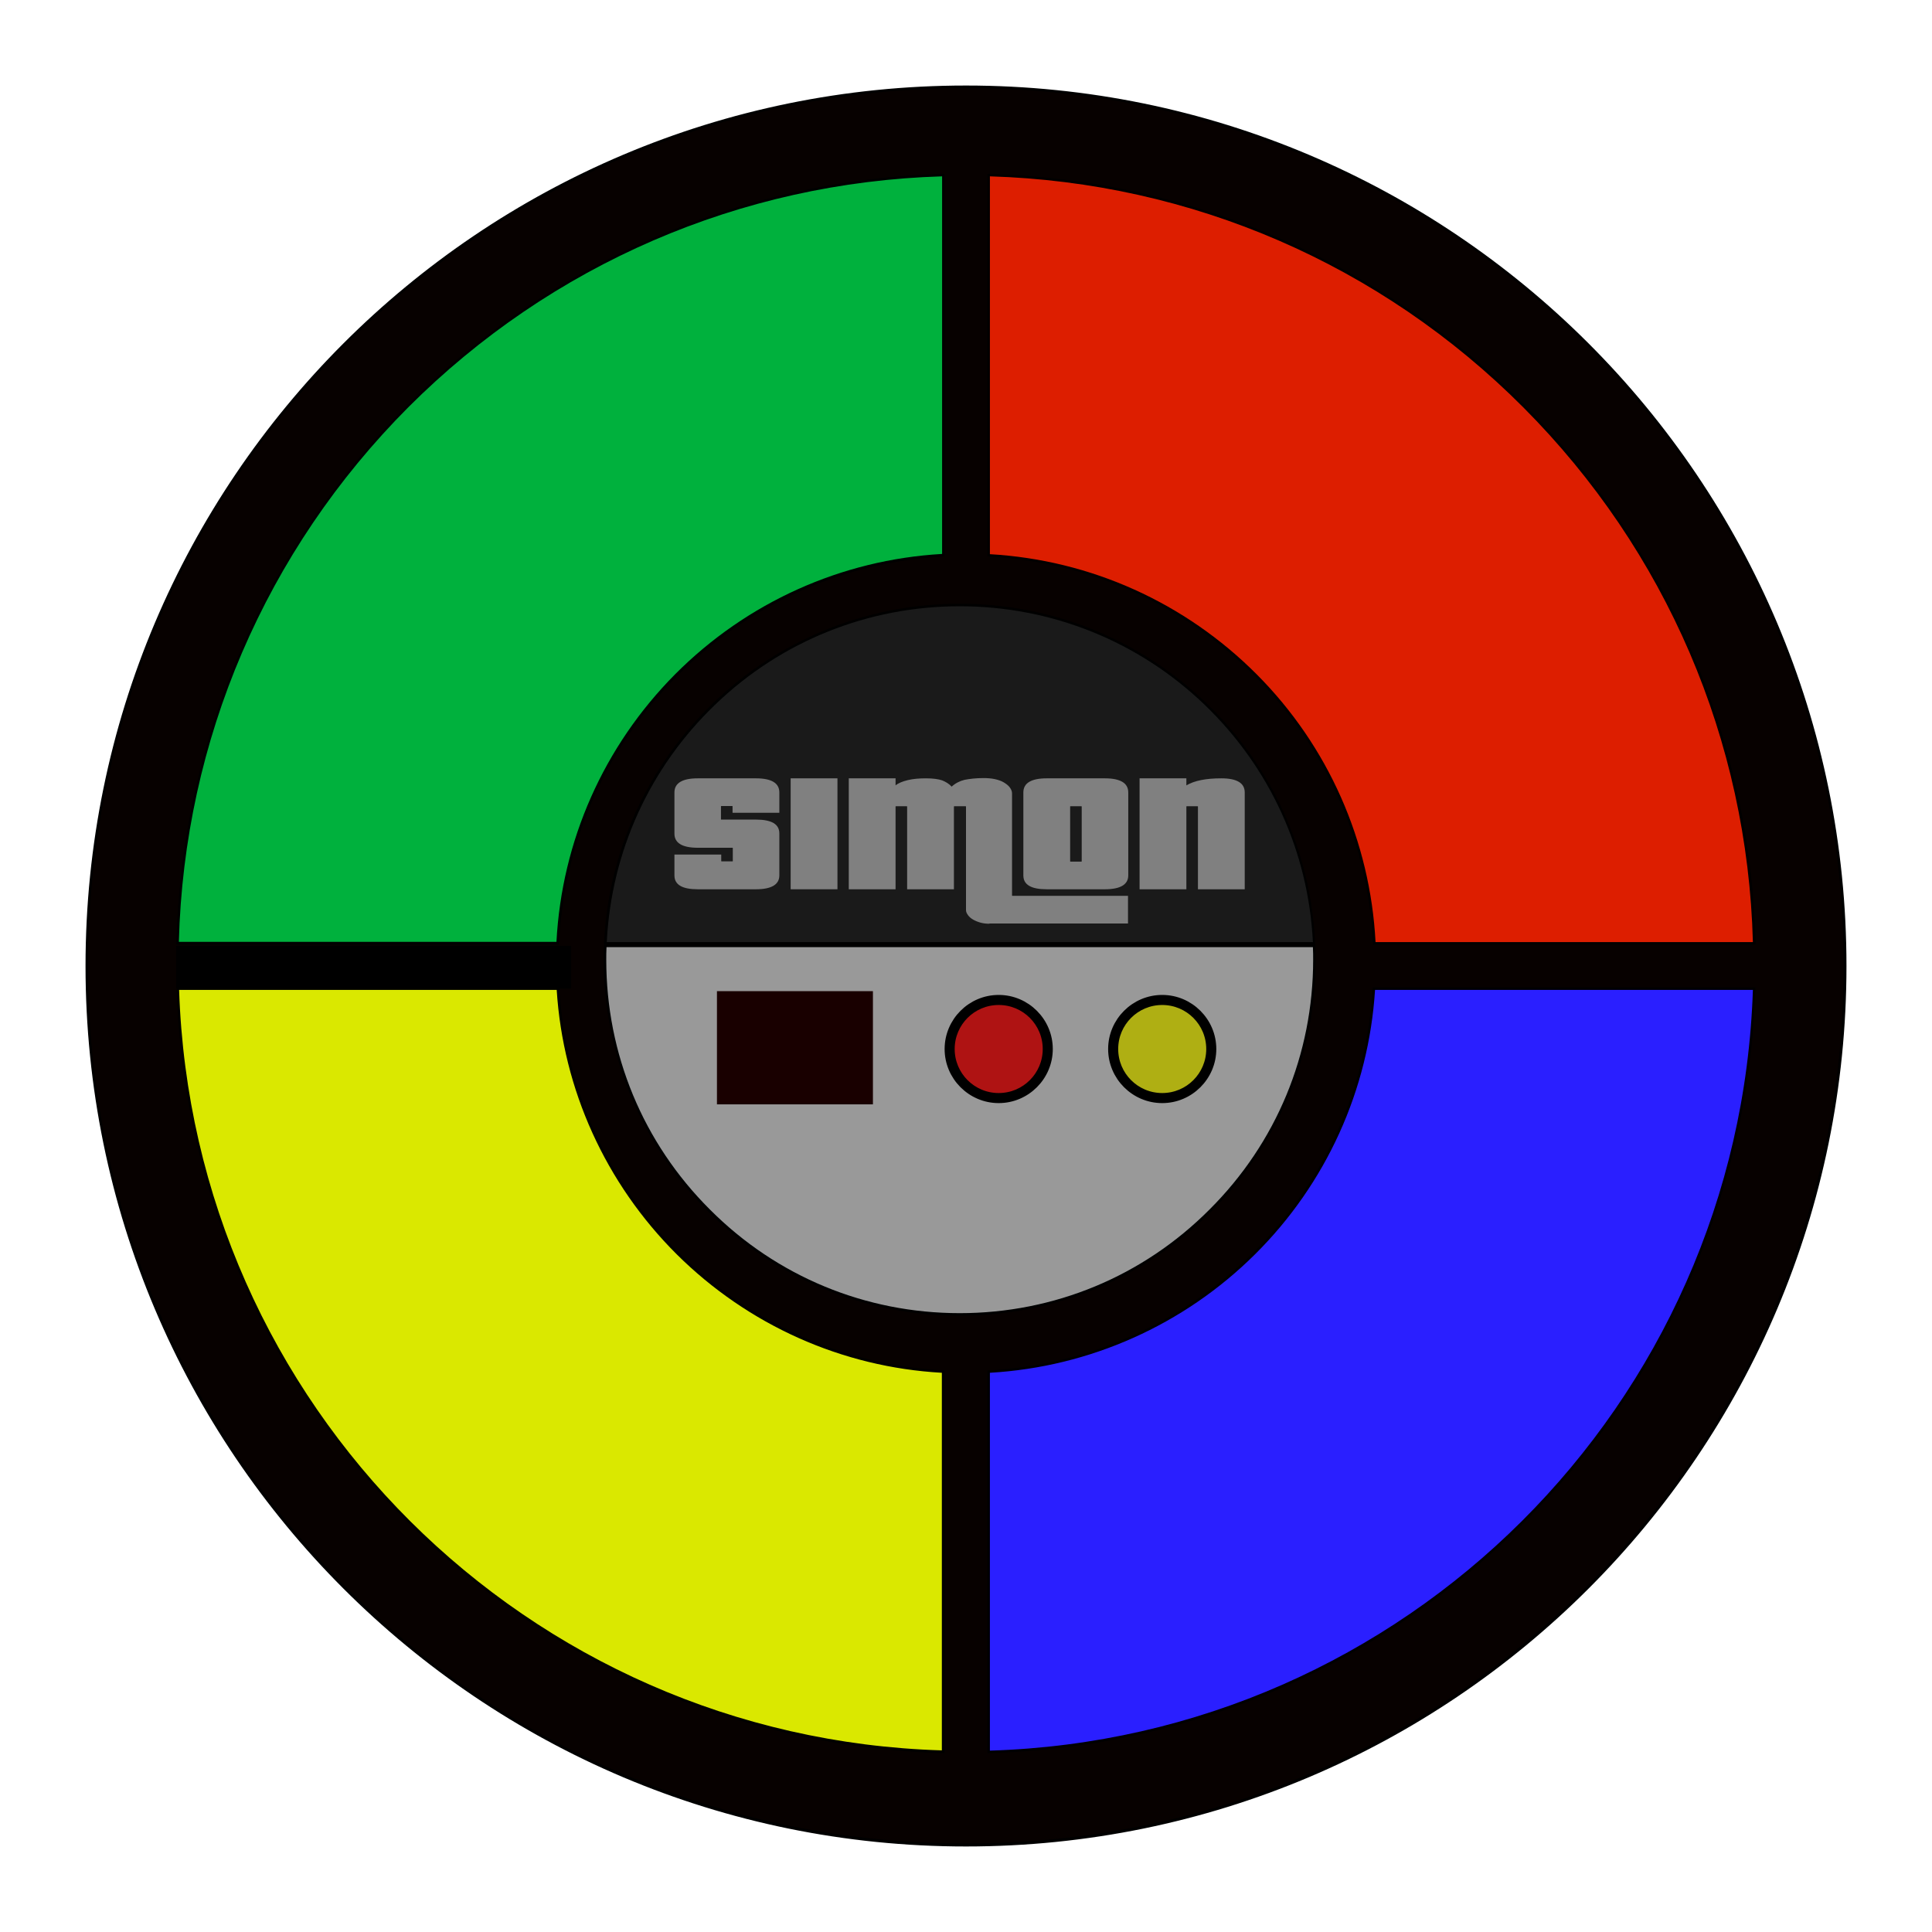
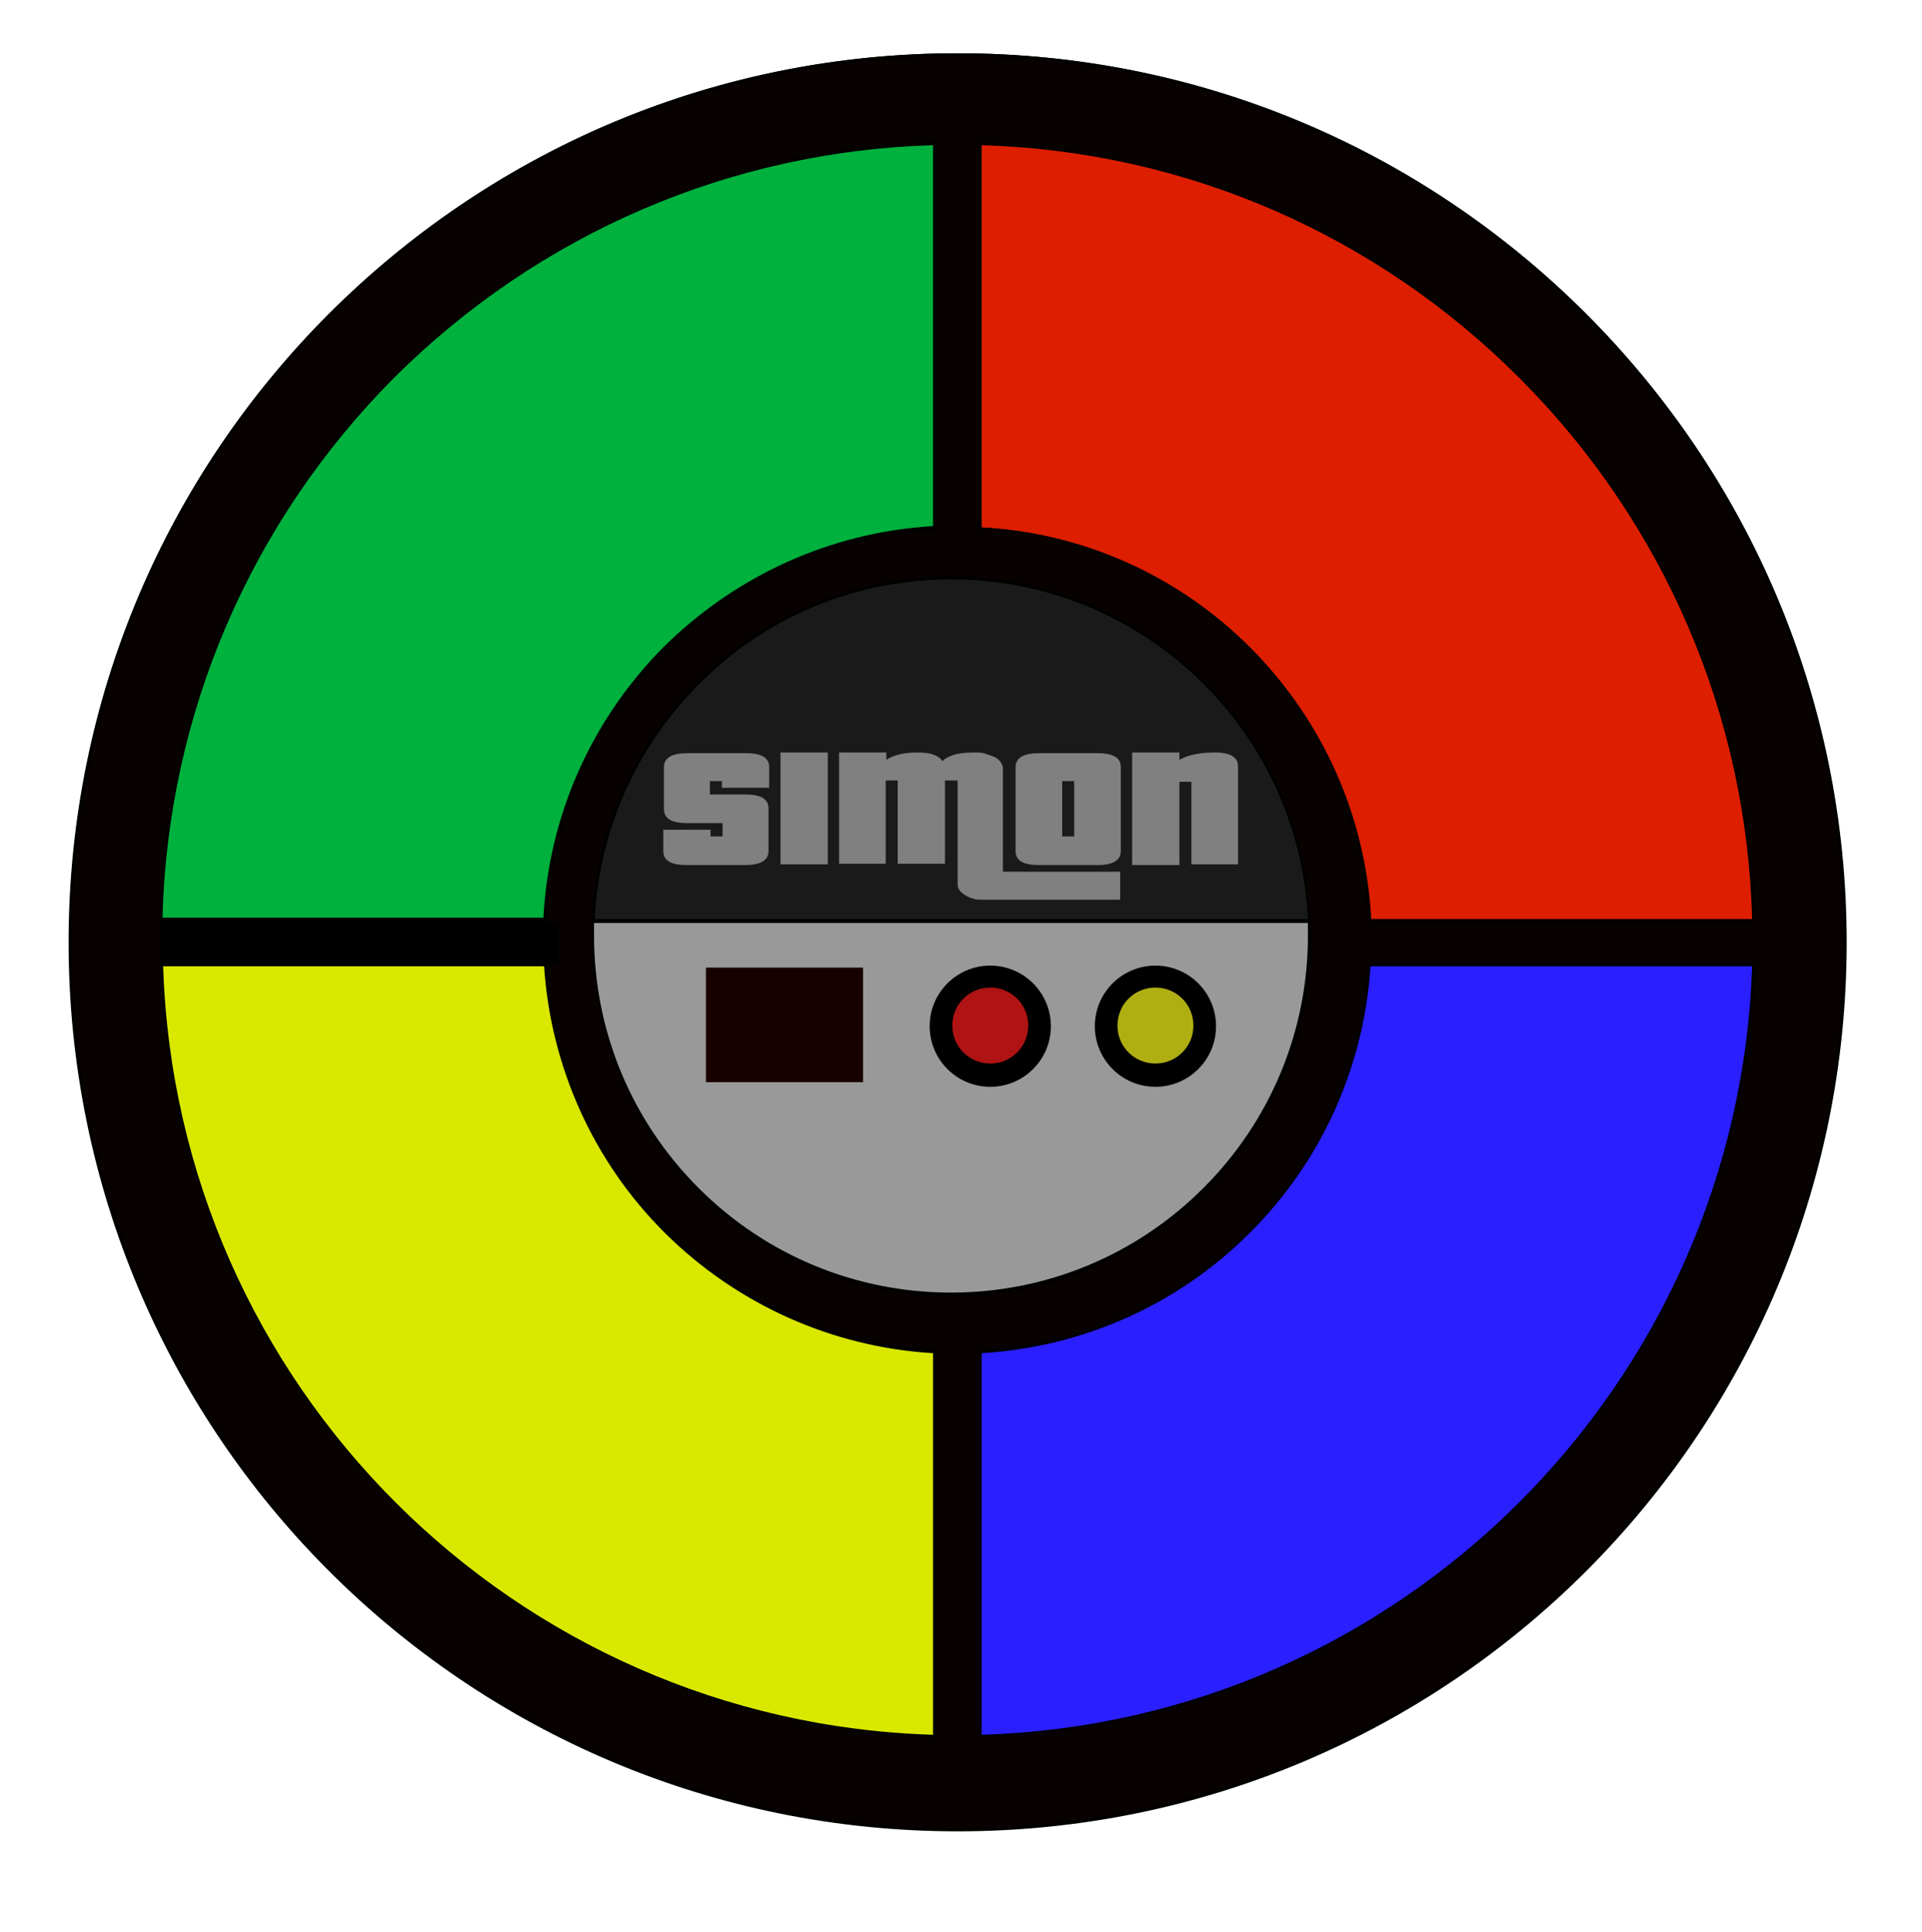
- <svg xmlns="http://www.w3.org/2000/svg" version="1.1" id="Layer_1" x="0px" y="0px" viewBox="0 0 768 768" style="enable-background:new 0 0 768 768;" xml:space="preserve">
+ <svg xmlns="http://www.w3.org/2000/svg" version="1.1" id="Layer_1" x="0px" y="0px" viewBox="0 0 288.5 290" style="enable-background:new 0 0 288.5 290;" xml:space="preserve">
  <style type="text/css">
	.st0{fill:#070100;}
	.st1{fill:#00B13D;}
	.st2{fill:#DD1E00;}
	.st3{fill:#DAE800;}
	.st4{fill:#2A1FFF;}
	.st5{fill:#1A1A1A;}
	.st6{fill:#999999;}
	.st7{fill:#808080;}
	.st8{fill:#AF1313;stroke:#000000;stroke-width:3;stroke-miterlimit:10;}
	.st9{fill:#AFAF13;stroke:#000000;stroke-width:3;stroke-miterlimit:10;}
- 	.st10{display:none;enable-background:new    ;}
- 	.st11{font-family:'Helvetica-Bold';}
- 	.st12{font-size:17.066px;}
- 	.st13{font-size:17.035px;}
- 	.st14{fill:#190000;}
- 	.st15{display:none;}
- 	.st16{display:inline;fill:#190000;}
+ 	.st10{fill:#190000;}
+ 	.st11{display:none;}
+ 	.st12{display:inline;fill:#190000;}
</style>
  <g id="background">
-     <path class="st0" d="M384,733.5c-93.4,0-181.1-36.4-247.1-102.4S34.5,477.4,34.5,384s36.4-181.1,102.4-247.1S290.6,34.5,384,34.5   s181.1,36.4,247.1,102.4S733.5,290.6,733.5,384s-36.4,181.1-102.4,247.1S477.4,733.5,384,733.5z" />
-     <path d="M384,35c47.1,0,92.8,9.2,135.8,27.4c41.6,17.6,78.9,42.7,110.9,74.8c32.1,32.1,57.2,69.4,74.8,110.9   c18.2,43,27.4,88.7,27.4,135.8s-9.2,92.8-27.4,135.8c-17.6,41.6-42.7,78.9-74.8,110.9c-32.1,32.1-69.4,57.2-110.9,74.8   c-43,18.2-88.7,27.4-135.8,27.4s-92.8-9.2-135.8-27.4c-41.6-17.6-78.9-42.7-110.9-74.8c-32.1-32.1-57.2-69.4-74.8-110.9   C44.2,476.8,35,431.1,35,384s9.2-92.8,27.4-135.8c17.6-41.6,42.7-78.9,74.8-110.9c32.1-32.1,69.4-57.2,110.9-74.8   C291.2,44.2,336.9,35,384,35 M384,34C190.7,34,34,190.7,34,384s156.7,350,350,350s350-156.7,350-350S577.3,34,384,34L384,34z" />
+     <path class="st0" d="M143.8,274.8c-35.6,0-69.1-13.9-94.3-39.1s-39.1-58.6-39.1-94.3s13.9-69.1,39.1-94.3s58.6-39.1,94.3-39.1   s69.1,13.9,94.3,39.1s39.1,58.6,39.1,94.3s-13.9,69.1-39.1,94.3S179.4,274.8,143.8,274.8z" />
+     <path d="M143.8,8.4c18,0,35.4,3.5,51.8,10.5c15.9,6.7,30.1,16.3,42.3,28.5c12.2,12.2,21.8,26.5,28.5,42.3   c6.9,16.4,10.5,33.8,10.5,51.8s-3.5,35.4-10.5,51.8c-6.7,15.9-16.3,30.1-28.5,42.3c-12.2,12.2-26.5,21.8-42.3,28.5   c-16.4,6.9-33.8,10.5-51.8,10.5S108.4,271,92,264.1c-15.9-6.7-30.1-16.3-42.3-28.5c-12.2-12.2-21.8-26.5-28.5-42.3   c-7-16.4-10.5-33.8-10.5-51.8s3.5-35.4,10.5-51.8c6.7-15.9,16.3-30.1,28.5-42.3c12.2-12.2,26.5-21.8,42.3-28.5   C108.4,11.9,125.8,8.4,143.8,8.4 M143.8,8C70,8,10.3,67.8,10.3,141.5S70,275,143.8,275s133.5-59.8,133.5-133.5S217.5,8,143.8,8   L143.8,8z" />
  </g>
  <g>
-     <rect x="70.5" y="376.5" width="156" height="16" />
-     <path d="M226,377v15H71v-15H226 M227,376H70v17h157V376L227,376z" />
+     <rect x="24.2" y="138.6" width="59.5" height="6.1" />
+     <path d="M83.5,138.8v5.7H24.4v-5.7H83.5 M83.9,138.4H24v6.5h59.9V138.4L83.9,138.4z" />
  </g>
  <g id="green">
-     <path class="st1" d="M70.6,375c2-80.5,34.5-156.2,91.4-213.3s132.5-89.8,213-92v151.1c-40.1,2.2-77.8,19.1-106.2,47.7   c-28.4,28.6-45.1,66.4-47.1,106.6H70.6V375z" />
-     <path d="M374.5,70.1v150.1c-40.1,2.3-77.7,19.3-106.1,47.8c-28.4,28.6-45.1,66.3-47.2,106.4H71.1c2.1-80.2,34.5-155.6,91.2-212.5   C219.1,105.1,294.4,72.5,374.5,70.1 M375.5,69.1C208.5,73.6,74,208.4,70.1,375.5h152.1c3.8-83.2,70.3-150,153.3-154.3V69.1   L375.5,69.1z" />
+     <path class="st1" d="M24.2,138.1c0.8-30.7,13.2-59.6,34.9-81.4s50.5-34.3,81.2-35.1v57.6c-15.3,0.8-29.7,7.3-40.5,18.2   s-17.2,25.3-18,40.7L24.2,138.1L24.2,138.1z" />
+     <path d="M140.1,21.8V79c-15.3,0.9-29.6,7.4-40.5,18.2c-10.8,10.9-17.2,25.3-18,40.6H24.4c0.8-30.6,13.2-59.4,34.8-81.1   C80.9,35.1,109.6,22.7,140.1,21.8 M140.5,21.4C76.8,23.1,25.5,74.5,24,138.3h58c1.4-31.7,26.8-57.2,58.5-58.9V21.4L140.5,21.4z" />
  </g>
  <g id="red">
-     <path class="st2" d="M546.3,375c-1.9-40.2-18.7-78-47.1-106.6s-66.1-45.5-106.2-47.7V69.6c80.5,2.3,156.1,34.9,213,92   s89.4,132.8,91.4,213.3L546.3,375L546.3,375z" />
-     <path d="M393.5,70.1c80.1,2.4,155.4,35,212.1,91.9c56.7,56.9,89.1,132.3,91.2,212.5h-150c-2.1-40.1-18.8-77.9-47.2-106.4   c-28.4-28.5-66-45.5-106.1-47.8L393.5,70.1 M392.5,69.1v152.1c83,4.3,149.5,71.1,153.3,154.3h152.1   C694,208.4,559.5,73.6,392.5,69.1L392.5,69.1z" />
+     <path class="st2" d="M205.7,138.1c-0.7-15.3-7.1-29.8-18-40.7c-10.8-10.9-25.2-17.4-40.5-18.2V21.6c30.7,0.9,59.5,13.3,81.2,35.1   s34.1,50.7,34.9,81.4L205.7,138.1L205.7,138.1z" />
+     <path d="M147.4,21.8c30.6,0.9,59.3,13.4,80.9,35.1c21.6,21.7,34,50.5,34.8,81.1h-57.2c-0.8-15.3-7.2-29.7-18-40.6   c-10.8-10.9-25.2-17.4-40.5-18.2L147.4,21.8 M147,21.4v58c31.7,1.6,57,27.1,58.5,58.9h58C262,74.5,210.7,23.1,147,21.4L147,21.4z" />
  </g>
  <g id="yellow">
-     <path class="st3" d="M375,696.4C209.4,691.7,75.9,558.6,70.7,393h151.1c2.4,39.7,19.3,77.1,47.6,105.2   c28.3,28.2,65.8,44.8,105.6,47V696.4z" />
-     <path d="M221.3,393.5c2.5,39.7,19.5,77,47.7,105.1c28.3,28.1,65.7,44.9,105.4,47.1v150.1C209.6,690.9,76.6,558.4,71.2,393.5H221.3    M222.3,392.5H70.2c4.9,166.2,139,300,305.3,304.4V544.8C293.1,540.5,227,474.7,222.3,392.5L222.3,392.5z" />
+     <path class="st3" d="M140.3,260.7c-63.2-1.8-114.1-52.6-116.1-115.7h57.6c0.9,15.1,7.4,29.4,18.2,40.1   c10.8,10.8,25.1,17.1,40.3,17.9V260.7z" />
+     <path d="M81.7,145.1c1,15.1,7.4,29.4,18.2,40.1c10.8,10.7,25.1,17.1,40.2,18v57.3C77.2,258.6,26.5,208,24.5,145.1H81.7 M82.1,144.7   h-58c1.9,63.4,53,114.4,116.5,116.1v-58C109.1,201.2,83.9,176.1,82.1,144.7L82.1,144.7z" />
  </g>
  <g id="blue">
-     <path class="st4" d="M393,545.3c39.8-2.2,77.2-18.9,105.6-47c28.3-28.1,45.2-65.5,47.6-105.2h151.1   C692.1,558.6,558.6,691.7,393,696.4V545.3z" />
-     <path d="M696.8,393.5c-5.4,164.9-138.4,297.4-303.3,302.4V545.7c39.7-2.3,77.1-19,105.4-47.1c28.3-28.1,45.2-65.4,47.7-105.1H696.8    M697.8,392.5H545.7c-4.8,82.2-70.8,148-153.2,152.3v152.1C558.8,692.5,692.9,558.7,697.8,392.5L697.8,392.5z" />
+     <path class="st4" d="M147.2,203c15.2-0.8,29.4-7.2,40.3-17.9c10.8-10.7,17.2-25,18.2-40.1h57.6c-2,63.1-52.9,113.9-116.1,115.7V203   z" />
+     <path d="M263.1,145.1C261,208,210.3,258.6,147.4,260.5v-57.3c15.1-0.9,29.4-7.2,40.2-18c10.8-10.7,17.2-24.9,18.2-40.1H263.1    M263.5,144.7h-58c-1.8,31.4-27,56.5-58.4,58.1v58C210.4,259.2,261.6,208.1,263.5,144.7L263.5,144.7z" />
  </g>
  <g id="top-center-background">
-     <path class="st5" d="M240.7,375c1.6-36.2,16.9-70,43.1-95.2c26.4-25.4,61.1-39.3,97.7-39.3s71.3,14,97.7,39.3   c26.2,25.2,41.5,59,43.1,95.2H240.7z" />
-     <path d="M381.5,241c36.5,0,71.1,13.9,97.4,39.2c26,25,41.2,58.4,43,94.3H241.2c1.8-35.9,17-69.3,43-94.3   C310.4,254.9,345,241,381.5,241 M381.5,240c-76.1,0-138.2,60.1-141.4,135.5h282.7C519.7,300.1,457.6,240,381.5,240L381.5,240z" />
+     <path class="st5" d="M89.1,138.1c0.6-13.8,6.4-26.7,16.4-36.3c10.1-9.7,23.3-15,37.3-15c14,0,27.2,5.3,37.3,15   c10,9.6,15.8,22.5,16.4,36.3H89.1z" />
+     <path d="M142.8,87c13.9,0,27.1,5.3,37.2,15c9.9,9.5,15.7,22.3,16.4,36H89.3c0.7-13.7,6.5-26.4,16.4-36   C115.7,92.3,128.9,87,142.8,87 M142.8,86.6c-29,0-52.7,22.9-53.9,51.7h107.8C195.5,109.5,171.8,86.6,142.8,86.6L142.8,86.6z" />
  </g>
  <g id="bottom-center-background">
-     <path class="st6" d="M381.5,522.5c-77.7,0-141-63.3-141-141c0-1.7,0-3.5,0.1-5.5h281.8c0.1,2,0.1,3.8,0.1,5.5   C522.5,459.2,459.2,522.5,381.5,522.5z" />
-     <path d="M521.9,376.5c0.1,1.8,0.1,3.4,0.1,5c0,37.5-14.6,72.8-41.2,99.3C454.3,507.4,419,522,381.5,522s-72.8-14.6-99.3-41.2   C255.6,454.3,241,419,241,381.5c0-1.6,0-3.2,0.1-5H521.9 M522.9,375.5H240.1c-0.1,2-0.1,4-0.1,6c0,78.1,63.4,141.5,141.5,141.5   S523,459.6,523,381.5C523,379.5,522.9,377.5,522.9,375.5L522.9,375.5z" />
+     <path class="st6" d="M142.8,194.3c-29.6,0-53.8-24.1-53.8-53.8c0-0.6,0-1.3,0-2.1h107.5c0,0.8,0,1.4,0,2.1   C196.6,170.2,172.5,194.3,142.8,194.3z" />
+     <path d="M196.4,138.6c0,0.7,0,1.3,0,1.9c0,14.3-5.6,27.8-15.7,37.9c-10.1,10.1-23.6,15.7-37.9,15.7s-27.8-5.6-37.9-15.7   c-10.1-10.1-15.7-23.6-15.7-37.9c0-0.6,0-1.2,0-1.9H196.4 M196.7,138.3H88.9c0,0.8,0,1.5,0,2.3c0,29.8,24.2,54,54,54s54-24.2,54-54   C196.8,139.8,196.7,139,196.7,138.3L196.7,138.3z" />
  </g>
  <g>
-     <path class="st7" d="M277.4,353.5c-6.2,0-9.3-1.8-9.3-5.5v-8.3h18.6v2.6c0,0.1,0.1,0.1,0.2,0.1h4.2c0.1,0,0.2,0,0.2-0.1v-5.2   c0-0.1-0.1-0.1-0.2-0.1h-13.7c-6.2,0-9.3-1.9-9.3-5.6V315c0-3.7,3.1-5.6,9.3-5.6h23.1c6.2,0,9.3,1.9,9.3,5.6v8.1h-18.6v-2.6   c0-0.1-0.1-0.1-0.2-0.1h-4.2c-0.1,0-0.2,0-0.2,0.1v5.2c0,0.1,0.1,0.1,0.2,0.1h13.7c6.2,0,9.3,1.8,9.3,5.5V348   c0,3.6-3.1,5.5-9.3,5.5H277.4z" />
-     <path class="st7" d="M314.3,353.5v-44.1h18.6v44.1H314.3z" />
-     <path class="st7" d="M393.3,367.2c-1.1,0-2.2-0.1-3.4-0.4c-1.1-0.3-2.1-0.7-3-1.2s-1.6-1.1-2.1-1.8c-0.5-0.7-0.8-1.3-0.8-2v-41.2   c0-0.1-0.1-0.1-0.2-0.1h-4.4c-0.1,0-0.2,0-0.2,0.1v32.9h-18.6v-32.9c0-0.1-0.1-0.1-0.2-0.1h-4.2c-0.1,0-0.2,0-0.2,0.1v32.9h-18.6   v-44.1H356v2.8c1.1-0.9,2.8-1.6,4.9-2.1s4.5-0.7,7.2-0.7s4.9,0.3,6.4,0.8c1.5,0.6,2.8,1.4,3.8,2.5c1.4-1.3,3.1-2.2,5.1-2.7   c2.1-0.4,4.5-0.7,7.5-0.7c1.6,0,3.1,0.1,4.5,0.4s2.6,0.7,3.6,1.3c1,0.6,1.8,1.2,2.4,2s0.9,1.6,0.9,2.4V356c0,0.1,0.1,0.1,0.2,0.1   h45.9v11h-55.1V367.2z M416.1,353.5c-6.2,0-9.3-1.8-9.3-5.5v-33c0-3.7,3.1-5.6,9.3-5.6h23.1c6.2,0,9.3,1.9,9.3,5.6v33   c0,3.6-3.1,5.5-9.3,5.5H416.1z M430,320.6c0-0.1-0.1-0.1-0.2-0.1h-4.2c-0.1,0-0.2,0-0.2,0.1v21.8c0,0.1,0.1,0.1,0.2,0.1h4.2   c0.1,0,0.2,0,0.2-0.1V320.6z" />
-     <path class="st7" d="M476.2,353.5v-32.9c0-0.1-0.1-0.1-0.2-0.1h-4.2c-0.1,0-0.2,0-0.2,0.1v32.9H453v-44.1h18.6v2.8   c3.2-1.9,7.8-2.8,13.9-2.8c6.2,0,9.3,1.9,9.3,5.6v38.5H476.2z" />
+     <path class="st7" d="M103.1,129.9c-2.4,0-3.5-0.7-3.5-2.1v-3.2h7.1v1c0,0,0,0,0.1,0h1.6c0,0,0.1,0,0.1,0v-2c0,0,0,0-0.1,0h-5.2   c-2.4,0-3.5-0.7-3.5-2.1v-6.3c0-1.4,1.2-2.1,3.5-2.1h8.8c2.4,0,3.5,0.7,3.5,2.1v3.1h-7.1v-1c0,0,0,0-0.1,0h-1.6c0,0-0.1,0-0.1,0v2   c0,0,0,0,0.1,0h5.2c2.4,0,3.5,0.7,3.5,2.1v6.4c0,1.4-1.2,2.1-3.5,2.1H103.1z" />
+     <path class="st7" d="M117.2,129.9V113h7.1v16.8H117.2z" />
+     <path class="st7" d="M147.3,135.1c-0.4,0-0.8,0-1.3-0.2c-0.4-0.1-0.8-0.3-1.1-0.5c-0.3-0.2-0.6-0.4-0.8-0.7s-0.3-0.5-0.3-0.8v-15.7   c0,0,0,0-0.1,0H142c0,0-0.1,0-0.1,0v12.5h-7.1v-12.5c0,0,0,0-0.1,0h-1.6c0,0-0.1,0-0.1,0v12.5H126V113h7.1v1.1   c0.4-0.3,1.1-0.6,1.9-0.8c0.8-0.2,1.7-0.3,2.7-0.3s1.9,0.1,2.4,0.3c0.6,0.2,1.1,0.5,1.4,1c0.5-0.5,1.2-0.8,1.9-1   c0.8-0.2,1.7-0.3,2.9-0.3c0.6,0,1.2,0,1.7,0.2s1,0.3,1.4,0.5c0.4,0.2,0.7,0.5,0.9,0.8c0.2,0.3,0.3,0.6,0.3,0.9v15.5c0,0,0,0,0.1,0   h17.5v4.2L147.3,135.1L147.3,135.1z M156,129.9c-2.4,0-3.5-0.7-3.5-2.1v-12.6c0-1.4,1.2-2.1,3.5-2.1h8.8c2.4,0,3.5,0.7,3.5,2.1   v12.6c0,1.4-1.2,2.1-3.5,2.1H156z M161.3,117.3C161.3,117.3,161.3,117.3,161.3,117.3l-1.7,0c0,0-0.1,0-0.1,0v8.3c0,0,0,0,0.1,0h1.6   c0,0,0.1,0,0.1,0V117.3z" />
+     <path class="st7" d="M178.9,129.9v-12.5c0,0,0,0-0.1,0h-1.6c0,0-0.1,0-0.1,0v12.5h-7.1V113h7.1v1.1c1.2-0.7,3-1.1,5.3-1.1   c2.4,0,3.5,0.7,3.5,2.1v14.7H178.9z" />
  </g>
  <g id="start-button">
-     <path class="st8" d="M397,436.5c-10.8,0-19.5-8.7-19.5-19.5s8.7-19.5,19.5-19.5s19.5,8.7,19.5,19.5S407.8,436.5,397,436.5z" />
-     <path class="st8" d="M397,398c10.5,0,19,8.5,19,19s-8.5,19-19,19s-19-8.5-19-19S386.5,398,397,398 M397,397c-11,0-20,9-20,20   s9,20,20,20s20-9,20-20S408,397,397,397L397,397z" />
+     <path class="st8" d="M148.7,161.5c-4.1,0-7.4-3.3-7.4-7.4s3.3-7.4,7.4-7.4c4.1,0,7.4,3.3,7.4,7.4S152.8,161.5,148.7,161.5z" />
+     <path class="st8" d="M148.7,146.8c4,0,7.2,3.2,7.2,7.2s-3.2,7.2-7.2,7.2c-4,0-7.2-3.2-7.2-7.2S144.7,146.8,148.7,146.8    M148.7,146.5c-4.2,0-7.6,3.4-7.6,7.6s3.4,7.6,7.6,7.6c4.2,0,7.6-3.4,7.6-7.6S152.9,146.5,148.7,146.5L148.7,146.5z" />
  </g>
  <g id="strict-button_1_">
-     <path class="st9" d="M462,436.5c-10.8,0-19.5-8.7-19.5-19.5s8.7-19.5,19.5-19.5s19.5,8.7,19.5,19.5S472.8,436.5,462,436.5z" />
-     <path class="st9" d="M462,398c10.5,0,19,8.5,19,19s-8.5,19-19,19s-19-8.5-19-19S451.5,398,462,398 M462,397c-11,0-20,9-20,20   s9,20,20,20s20-9,20-20S473,397,462,397L462,397z" />
+     <path class="st9" d="M173.5,161.5c-4.1,0-7.4-3.3-7.4-7.4s3.3-7.4,7.4-7.4c4.1,0,7.4,3.3,7.4,7.4S177.6,161.5,173.5,161.5z" />
+     <path class="st9" d="M173.5,146.8c4,0,7.2,3.2,7.2,7.2s-3.2,7.2-7.2,7.2s-7.2-3.2-7.2-7.2S169.5,146.8,173.5,146.8 M173.5,146.5   c-4.2,0-7.6,3.4-7.6,7.6s3.4,7.6,7.6,7.6s7.6-3.4,7.6-7.6S177.7,146.5,173.5,146.5L173.5,146.5z" />
  </g>
-   <text id="start-label" transform="matrix(0.9869 0 0 1 377.4561 463.5244)" class="st10 st11 st12">Start</text>
-   <text id="count-label" transform="matrix(0.9869 0 0 1 289.4561 463.5244)" class="st10 st11 st12">Count</text>
-   <text id="strict-button" transform="matrix(1 0 0 1 442.4561 463.3896)" class="st10 st11 st13">Strict</text>
+   <text id="start-label" transform="matrix(0.9869 0 0 1 377.4561 -14.4756)" style="display:none;enable-background:new    ; font-family:'Helvetica-Bold'; font-size:17.066px;">Start</text>
+   <text id="count-label" transform="matrix(0.9869 0 0 1 289.4561 -14.4756)" style="display:none;enable-background:new    ; font-family:'Helvetica-Bold'; font-size:17.066px;">Count</text>
+   <text id="strict-button" transform="matrix(1 0 0 1 442.4561 -14.6104)" style="display:none;enable-background:new    ; font-family:'Helvetica-Bold'; font-size:17.035px;">Strict</text>
  <g id="count-box">
-     <rect x="285.5" y="394.5" class="st14" width="61" height="44" />
-     <path class="st14" d="M346,395v43h-60v-43H346 M347,394h-62v45h62V394L347,394z" />
+     <rect x="106.2" y="145.5" class="st10" width="23.3" height="16.8" />
+     <path class="st10" d="M129.3,145.7v16.4h-22.9v-16.4H129.3 M129.7,145.3H106v17.2h23.6V145.3L129.7,145.3z" />
  </g>
-   <g id="strict-status" class="st15">
-     <circle class="st16" cx="462" cy="386.2" r="4.8" />
-     <path class="st16" d="M462,382c2.3,0,4.2,1.9,4.2,4.2s-1.9,4.2-4.2,4.2s-4.2-1.9-4.2-4.2S459.7,382,462,382 M462,381   c-2.9,0-5.2,2.4-5.2,5.2s2.4,5.2,5.2,5.2s5.2-2.4,5.2-5.2S464.9,381,462,381L462,381z" />
+   <g id="strict-status" class="st11">
+     <circle class="st12" cx="462" cy="-91.8" r="4.8" />
+     <path class="st12" d="M462-96c2.3,0,4.2,1.9,4.2,4.2s-1.9,4.2-4.2,4.2s-4.2-1.9-4.2-4.2S459.7-96,462-96 M462-97   c-2.9,0-5.2,2.4-5.2,5.2s2.4,5.2,5.2,5.2s5.2-2.4,5.2-5.2S464.9-97,462-97L462-97z" />
  </g>
</svg>
